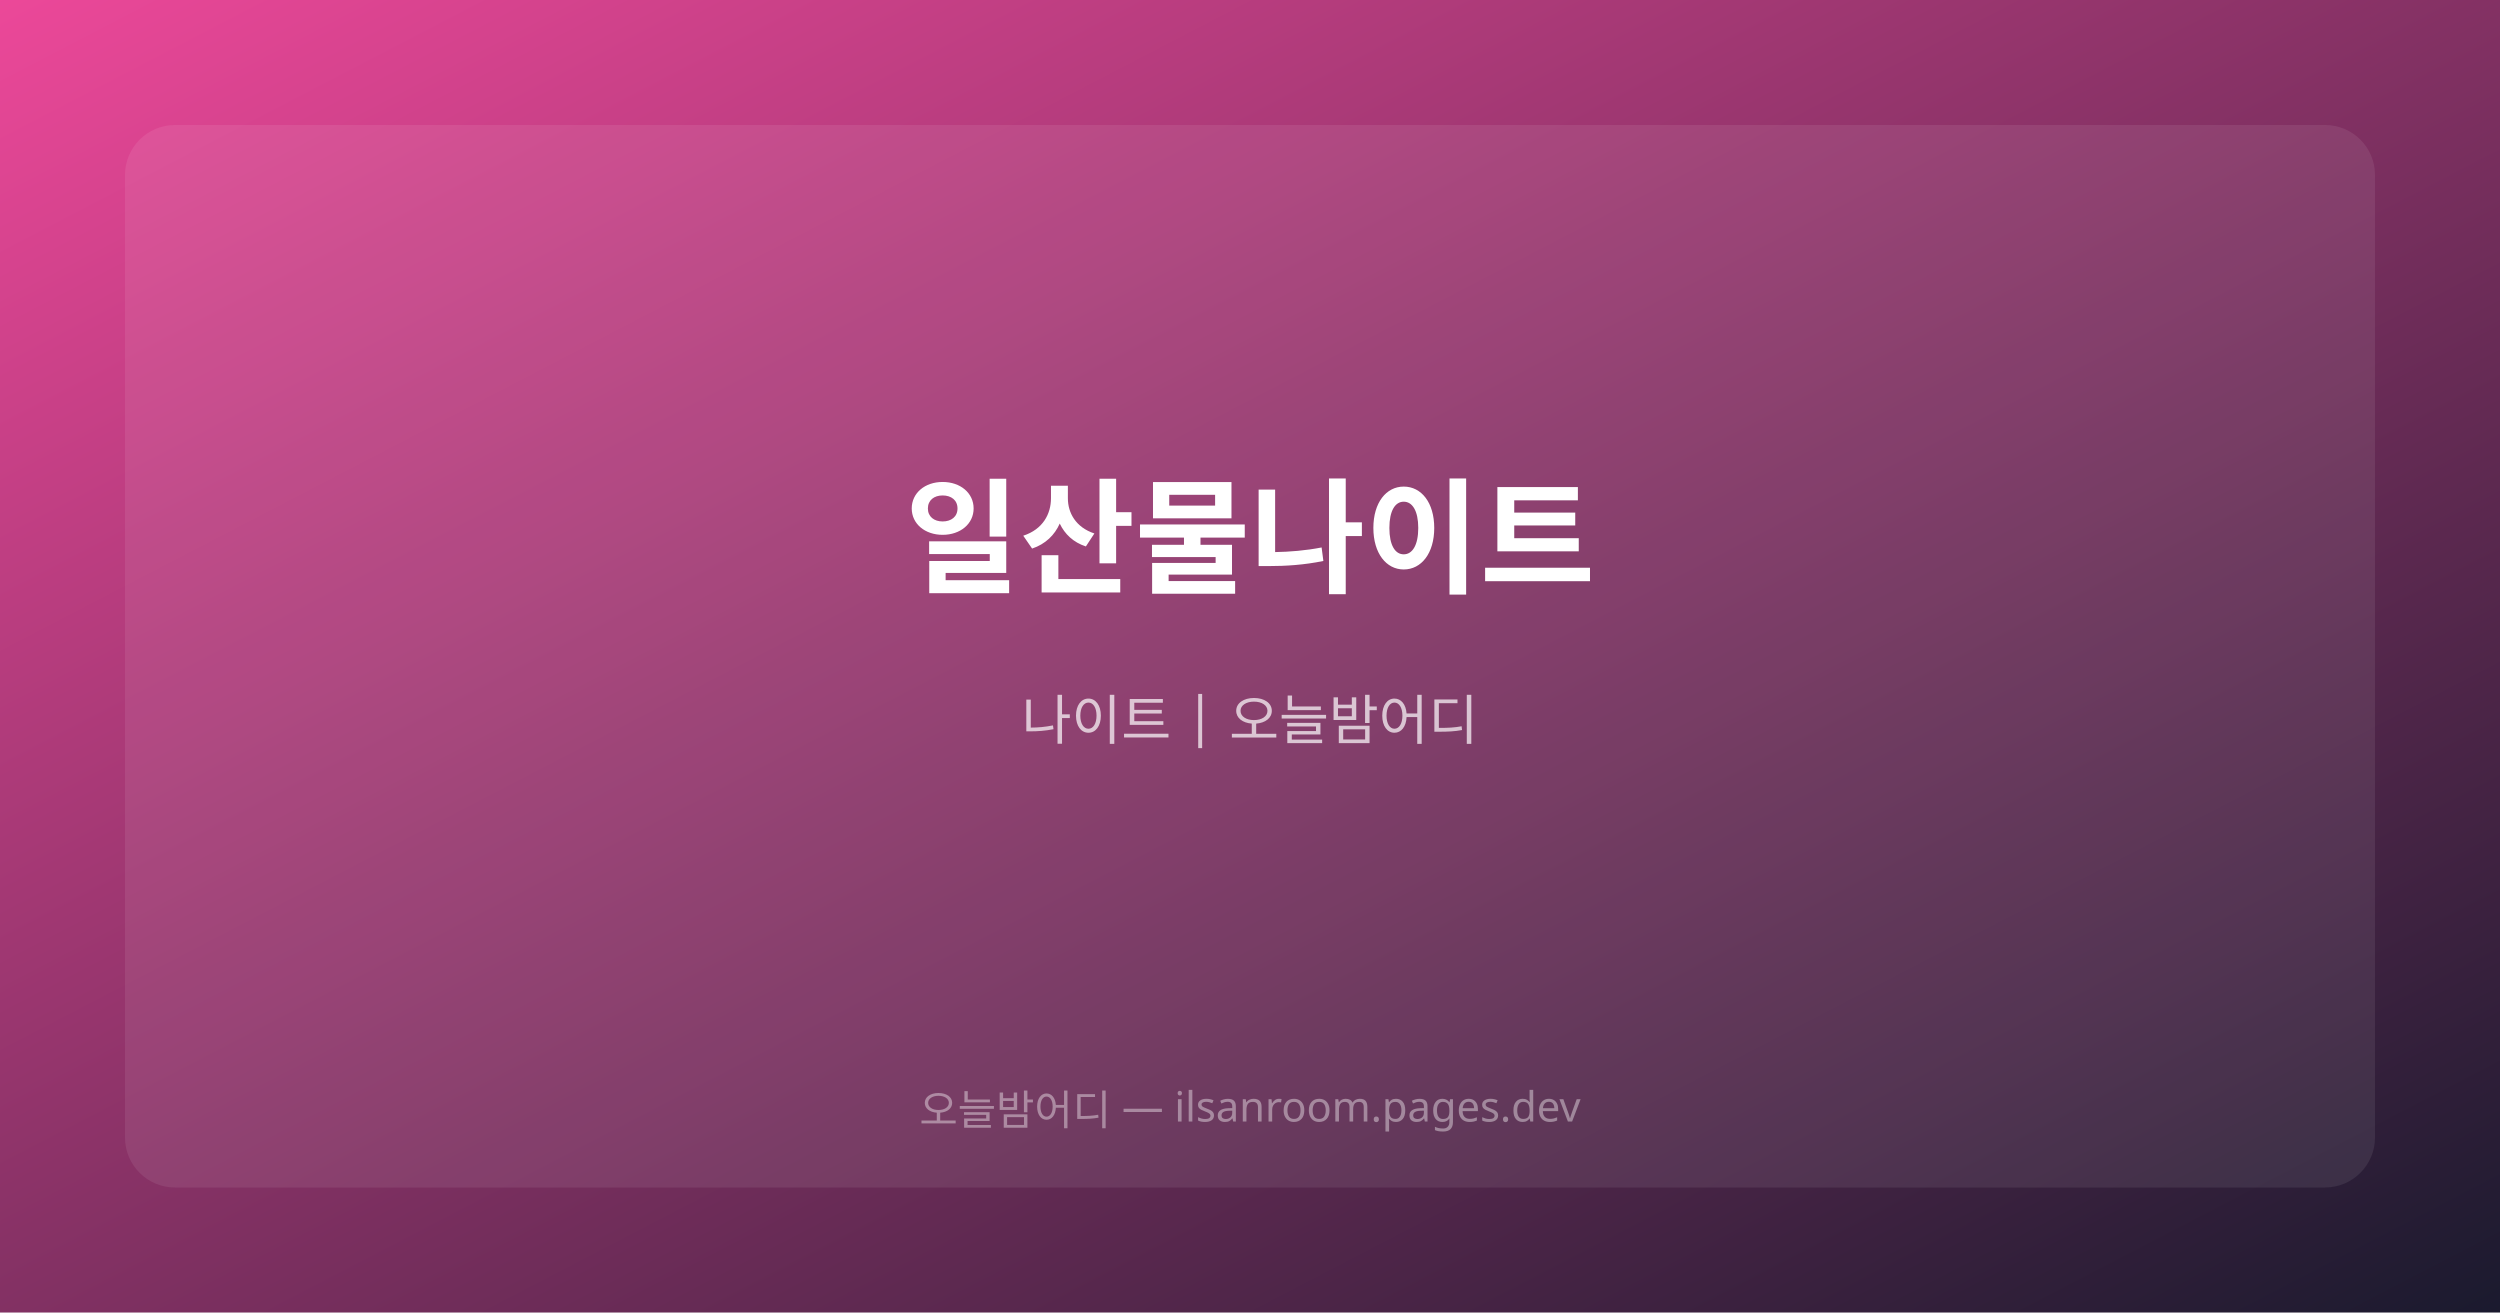
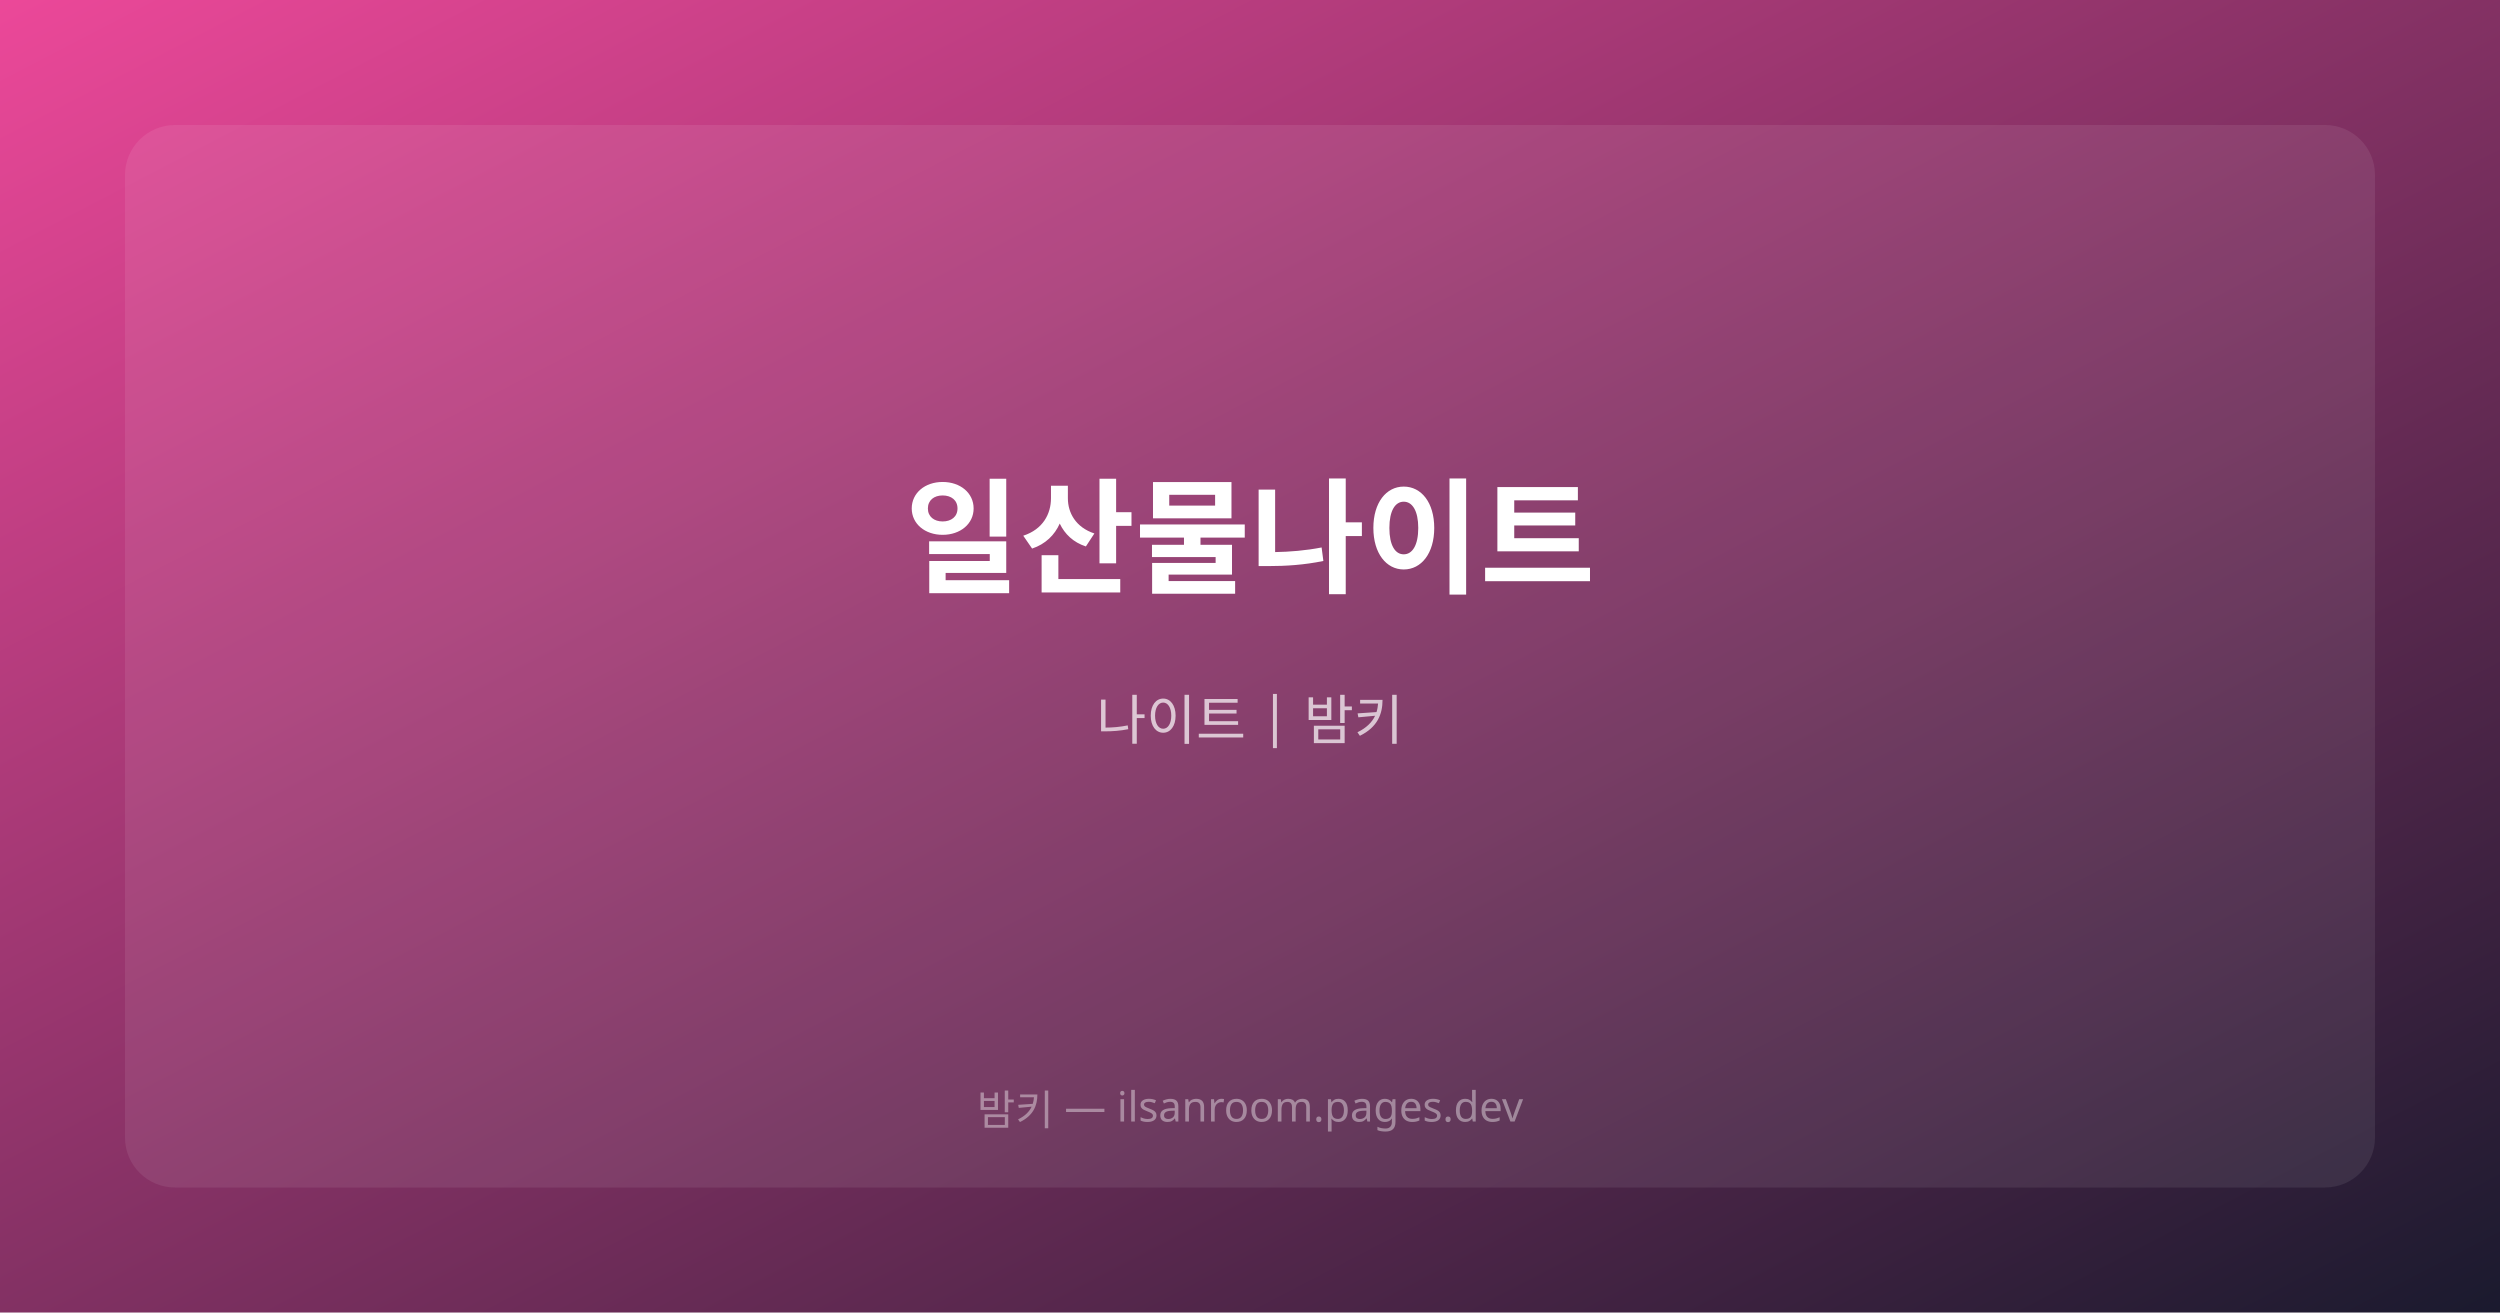
<svg xmlns="http://www.w3.org/2000/svg" width="1200" height="630" viewBox="0 0 1200 630">
  <defs>
    <linearGradient id="bg" x1="0%" y1="0%" x2="100%" y2="100%">
      <stop offset="0%" style="stop-color:#EC4899;stop-opacity:1" />
      <stop offset="100%" style="stop-color:#1a1a2e;stop-opacity:1" />
    </linearGradient>
  </defs>
  <rect width="1200" height="630" fill="url(#bg)" />
  <rect x="60" y="60" width="1080" height="510" rx="24" fill="rgba(255,255,255,0.08)" />
  <text x="600" y="280" text-anchor="middle" font-family="sans-serif" font-size="60" font-weight="bold" fill="white">일산물나이트</text>
-   <text x="600" y="355" text-anchor="middle" font-family="sans-serif" font-size="26" fill="rgba(255,255,255,0.7)">나이트 | 오늘밤어디</text>
-   <text x="600" y="540" text-anchor="middle" font-family="sans-serif" font-size="20" fill="rgba(255,255,255,0.4)">오늘밤어디 — ilsanroom.pages.dev</text>
+   <text x="600" y="355" text-anchor="middle" font-family="sans-serif" font-size="26" fill="rgba(255,255,255,0.7)">나이트 | 밤키</text>
+   <text x="600" y="540" text-anchor="middle" font-family="sans-serif" font-size="20" fill="rgba(255,255,255,0.4)">밤키 — ilsanroom.pages.dev</text>
</svg>
